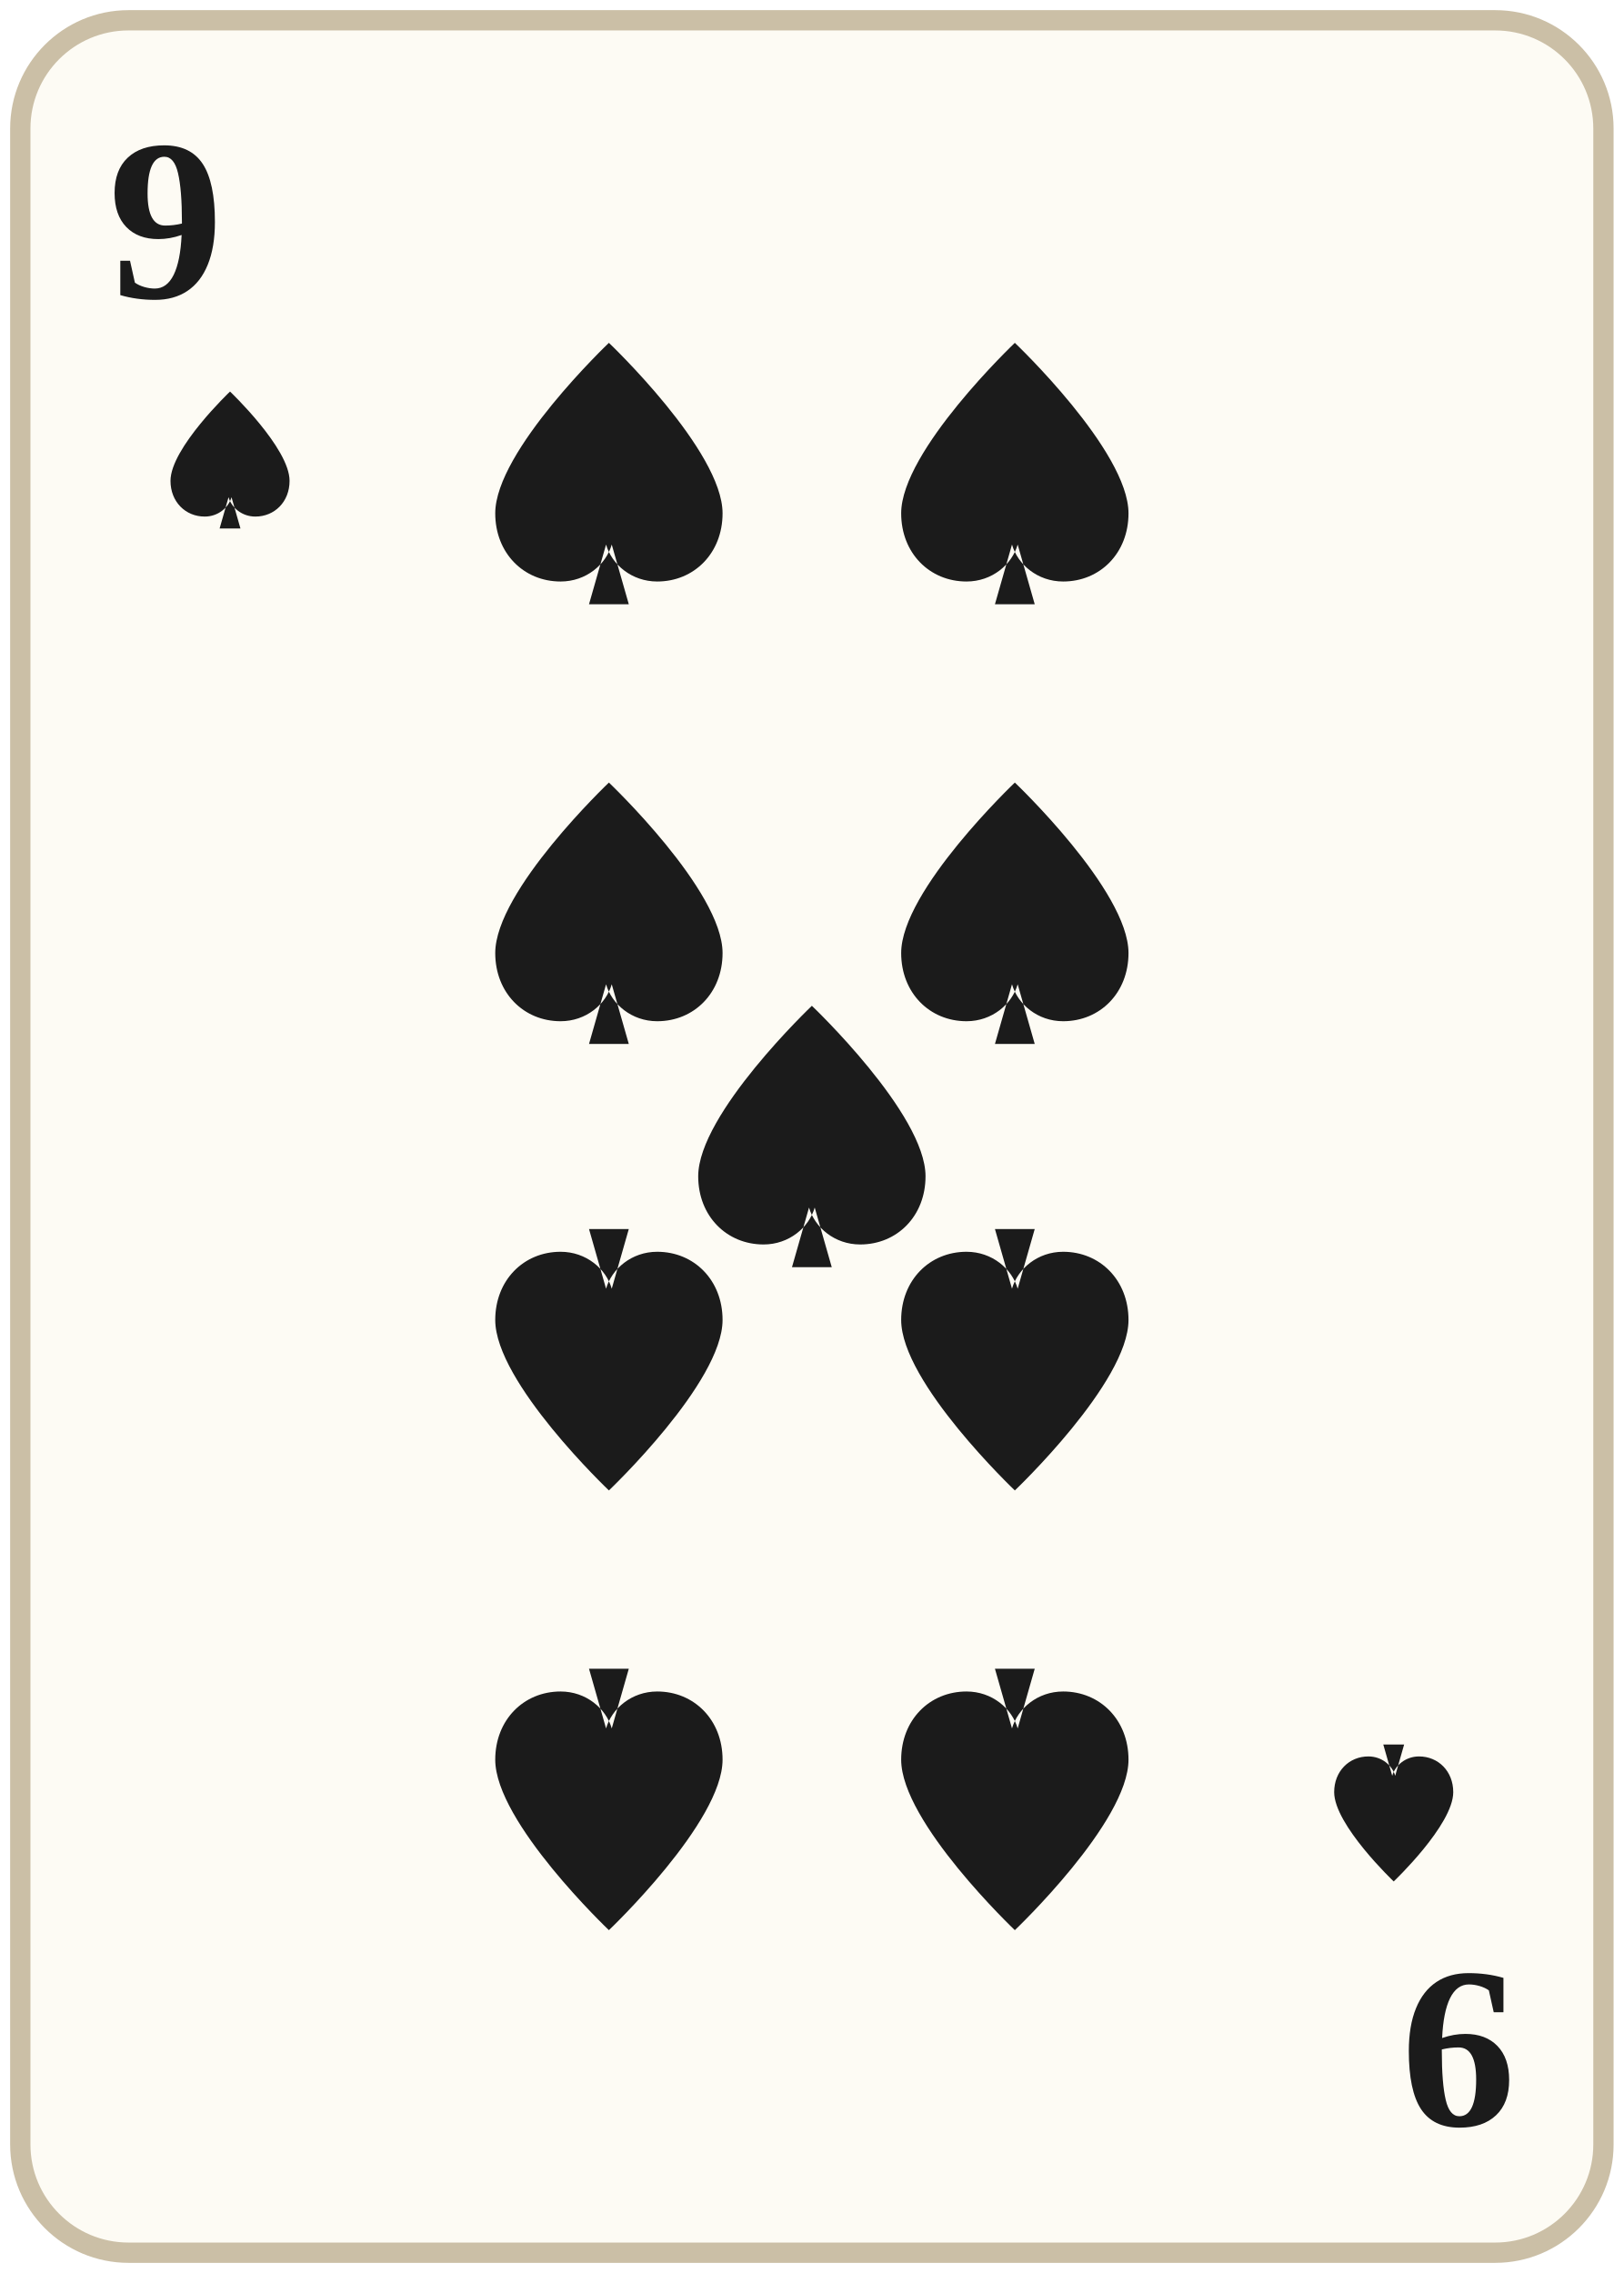
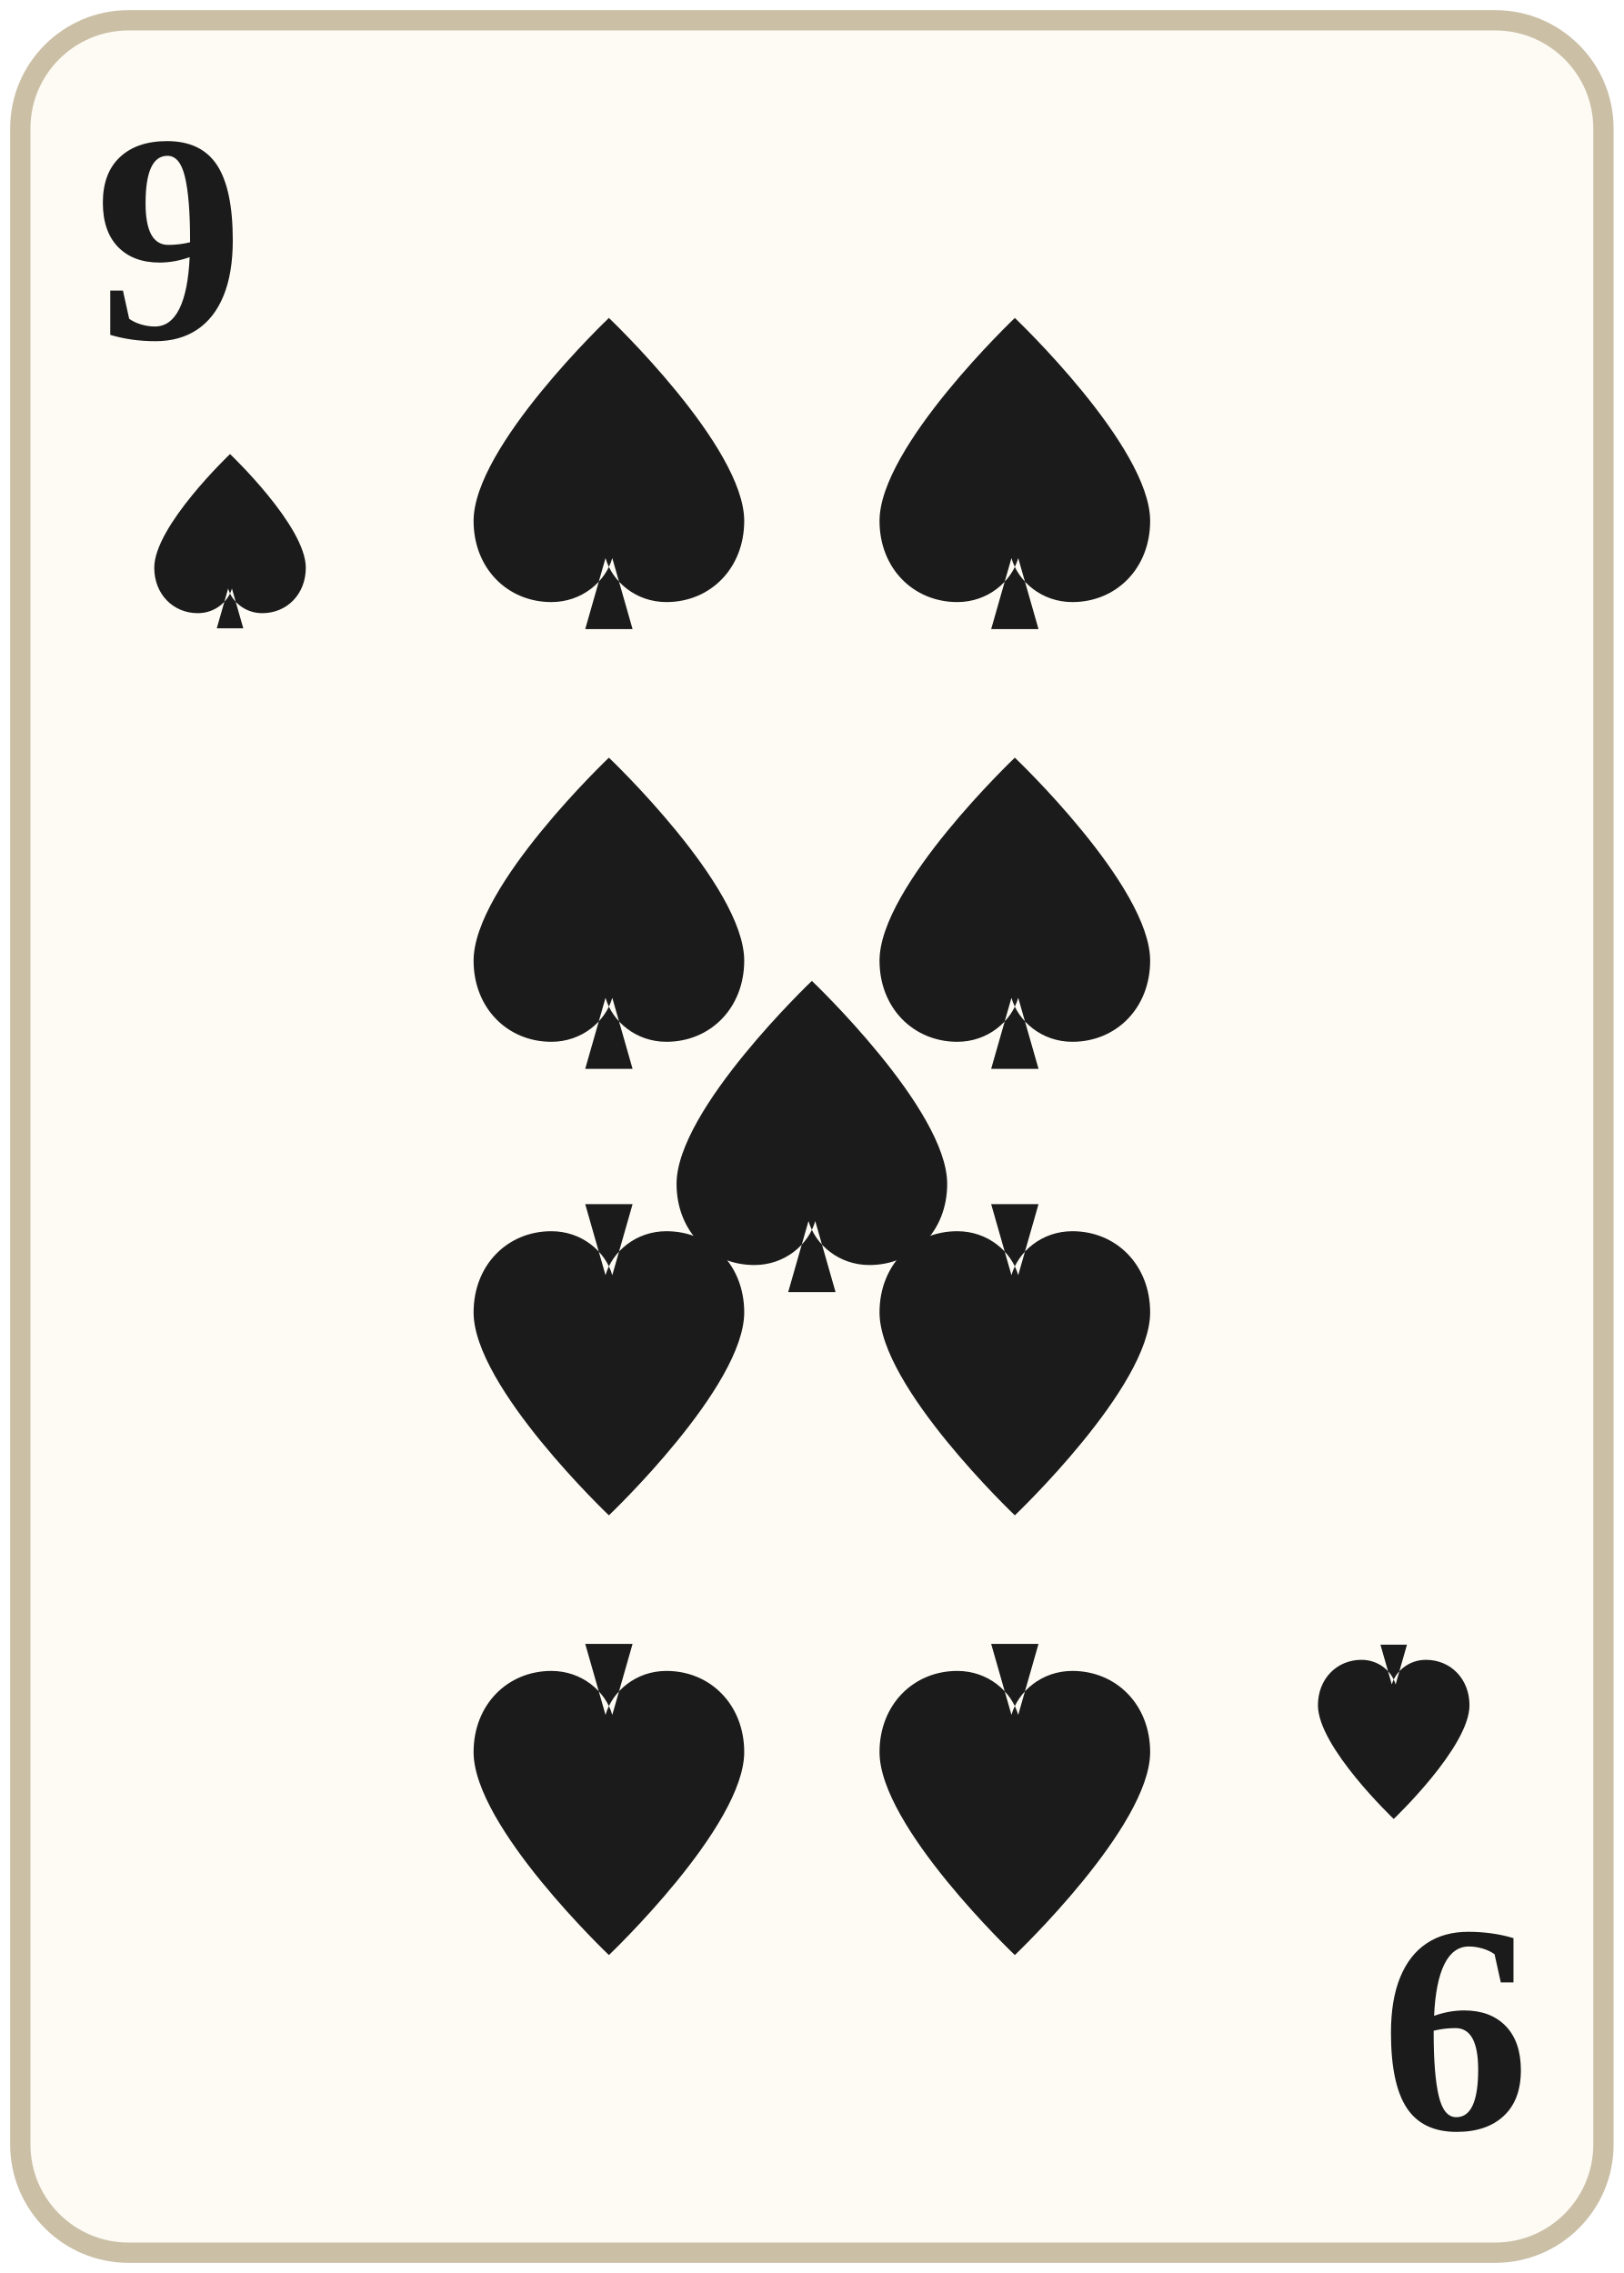
<svg xmlns="http://www.w3.org/2000/svg" viewBox="0 0 240 336" width="240" height="336">
  <rect x="3" y="3" width="234" height="330" rx="16" fill="#fdfbf4" stroke="#cbbfa6" stroke-width="3" />
-   <g transform="translate(90,70) scale(0.42) translate(-50,-50)">
+   <g transform="translate(90,70) scale(0.5) translate(-50,-50)">
    <path d="M50 4 C50 4 90 42 90 64 C90 78 80 88 67 88 C58 88 51 82 49 75 L43 96 L57 96 L51 75 C49 82 42 88 33 88 C20 88 10 78 10 64 C10 42 50 4 50 4 Z" fill="#1b1b1b" />
  </g>
-   <g transform="translate(150,70) scale(0.42) translate(-50,-50)">
+   <g transform="translate(150,70) scale(0.5) translate(-50,-50)">
    <path d="M50 4 C50 4 90 42 90 64 C90 78 80 88 67 88 C58 88 51 82 49 75 L43 96 L57 96 L51 75 C49 82 42 88 33 88 C20 88 10 78 10 64 C10 42 50 4 50 4 Z" fill="#1b1b1b" />
  </g>
-   <g transform="translate(90,135) scale(0.42) translate(-50,-50)">
+   <g transform="translate(90,135) scale(0.5) translate(-50,-50)">
    <path d="M50 4 C50 4 90 42 90 64 C90 78 80 88 67 88 C58 88 51 82 49 75 L43 96 L57 96 L51 75 C49 82 42 88 33 88 C20 88 10 78 10 64 C10 42 50 4 50 4 Z" fill="#1b1b1b" />
  </g>
-   <g transform="translate(150,135) scale(0.42) translate(-50,-50)">
+   <g transform="translate(150,135) scale(0.5) translate(-50,-50)">
    <path d="M50 4 C50 4 90 42 90 64 C90 78 80 88 67 88 C58 88 51 82 49 75 L43 96 L57 96 L51 75 C49 82 42 88 33 88 C20 88 10 78 10 64 C10 42 50 4 50 4 Z" fill="#1b1b1b" />
  </g>
-   <g transform="translate(120,168) scale(0.42) translate(-50,-50)">
+   <g transform="translate(120,168) scale(0.5) translate(-50,-50)">
    <path d="M50 4 C50 4 90 42 90 64 C90 78 80 88 67 88 C58 88 51 82 49 75 L43 96 L57 96 L51 75 C49 82 42 88 33 88 C20 88 10 78 10 64 C10 42 50 4 50 4 Z" fill="#1b1b1b" />
  </g>
-   <g transform="translate(90,201) rotate(180) scale(0.42) translate(-50,-50)">
+   <g transform="translate(90,201) rotate(180) scale(0.5) translate(-50,-50)">
    <path d="M50 4 C50 4 90 42 90 64 C90 78 80 88 67 88 C58 88 51 82 49 75 L43 96 L57 96 L51 75 C49 82 42 88 33 88 C20 88 10 78 10 64 C10 42 50 4 50 4 Z" fill="#1b1b1b" />
  </g>
-   <g transform="translate(150,201) rotate(180) scale(0.42) translate(-50,-50)">
+   <g transform="translate(150,201) rotate(180) scale(0.5) translate(-50,-50)">
    <path d="M50 4 C50 4 90 42 90 64 C90 78 80 88 67 88 C58 88 51 82 49 75 L43 96 L57 96 L51 75 C49 82 42 88 33 88 C20 88 10 78 10 64 C10 42 50 4 50 4 Z" fill="#1b1b1b" />
  </g>
-   <g transform="translate(90,266) rotate(180) scale(0.42) translate(-50,-50)">
+   <g transform="translate(90,266) rotate(180) scale(0.5) translate(-50,-50)">
    <path d="M50 4 C50 4 90 42 90 64 C90 78 80 88 67 88 C58 88 51 82 49 75 L43 96 L57 96 L51 75 C49 82 42 88 33 88 C20 88 10 78 10 64 C10 42 50 4 50 4 Z" fill="#1b1b1b" />
  </g>
-   <g transform="translate(150,266) rotate(180) scale(0.42) translate(-50,-50)">
+   <g transform="translate(150,266) rotate(180) scale(0.5) translate(-50,-50)">
    <path d="M50 4 C50 4 90 42 90 64 C90 78 80 88 67 88 C58 88 51 82 49 75 L43 96 L57 96 L51 75 C49 82 42 88 33 88 C20 88 10 78 10 64 C10 42 50 4 50 4 Z" fill="#1b1b1b" />
  </g>
-   <g transform="translate(16,14)">
-     <text x="0" y="30" font-family="Georgia,'Times New Roman',serif" font-size="34" font-weight="700" fill="#1b1b1b">9</text>
-     <g transform="translate(18,54) scale(0.22) translate(-50,-50)">
+   <g transform="translate(14,12)">
+     <text x="0" y="38" font-family="Georgia,'Times New Roman',serif" font-size="44" font-weight="700" fill="#1b1b1b">9</text>
+     <g transform="translate(20,68) scale(0.28) translate(-50,-50)">
      <path d="M50 4 C50 4 90 42 90 64 C90 78 80 88 67 88 C58 88 51 82 49 75 L43 96 L57 96 L51 75 C49 82 42 88 33 88 C20 88 10 78 10 64 C10 42 50 4 50 4 Z" fill="#1b1b1b" />
    </g>
  </g>
  <g transform="rotate(180 120 168)">
-     <g transform="translate(16,14)">
-       <text x="0" y="30" font-family="Georgia,'Times New Roman',serif" font-size="34" font-weight="700" fill="#1b1b1b">9</text>
-       <g transform="translate(18,54) scale(0.22) translate(-50,-50)">
+     <g transform="translate(14,12)">
+       <text x="0" y="38" font-family="Georgia,'Times New Roman',serif" font-size="44" font-weight="700" fill="#1b1b1b">9</text>
+       <g transform="translate(20,68) scale(0.28) translate(-50,-50)">
        <path d="M50 4 C50 4 90 42 90 64 C90 78 80 88 67 88 C58 88 51 82 49 75 L43 96 L57 96 L51 75 C49 82 42 88 33 88 C20 88 10 78 10 64 C10 42 50 4 50 4 Z" fill="#1b1b1b" />
      </g>
    </g>
  </g>
</svg>
